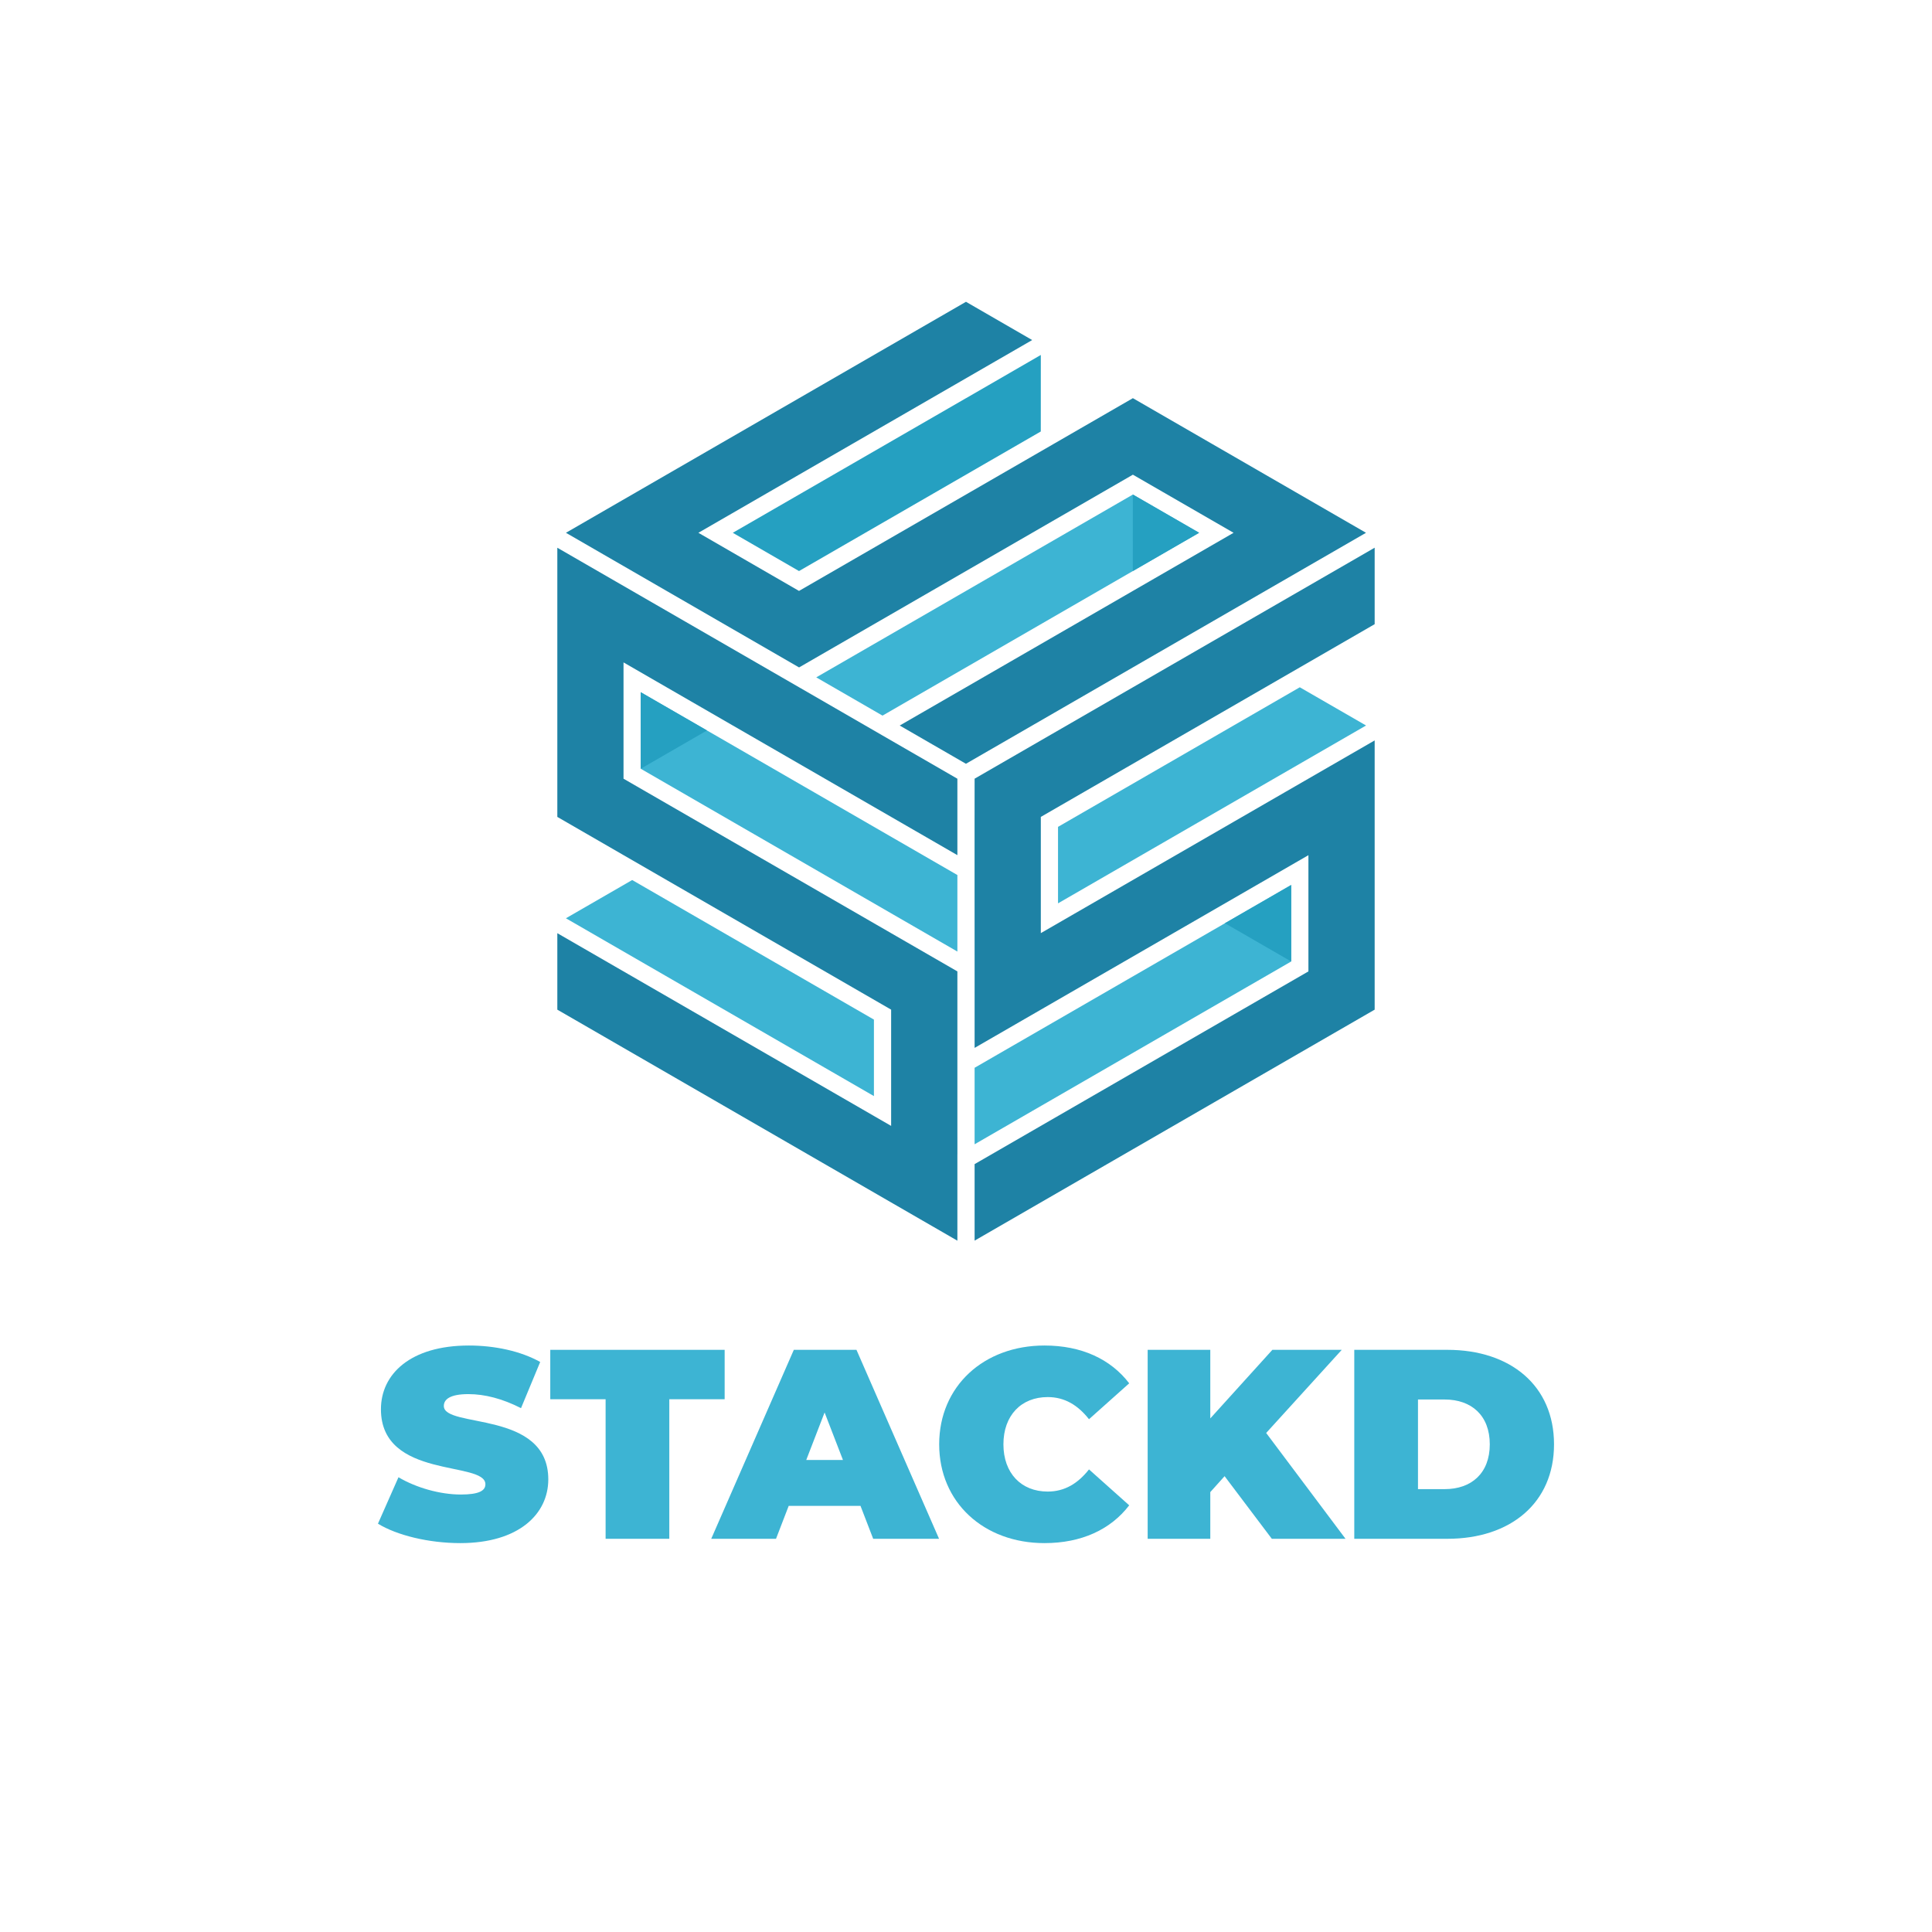
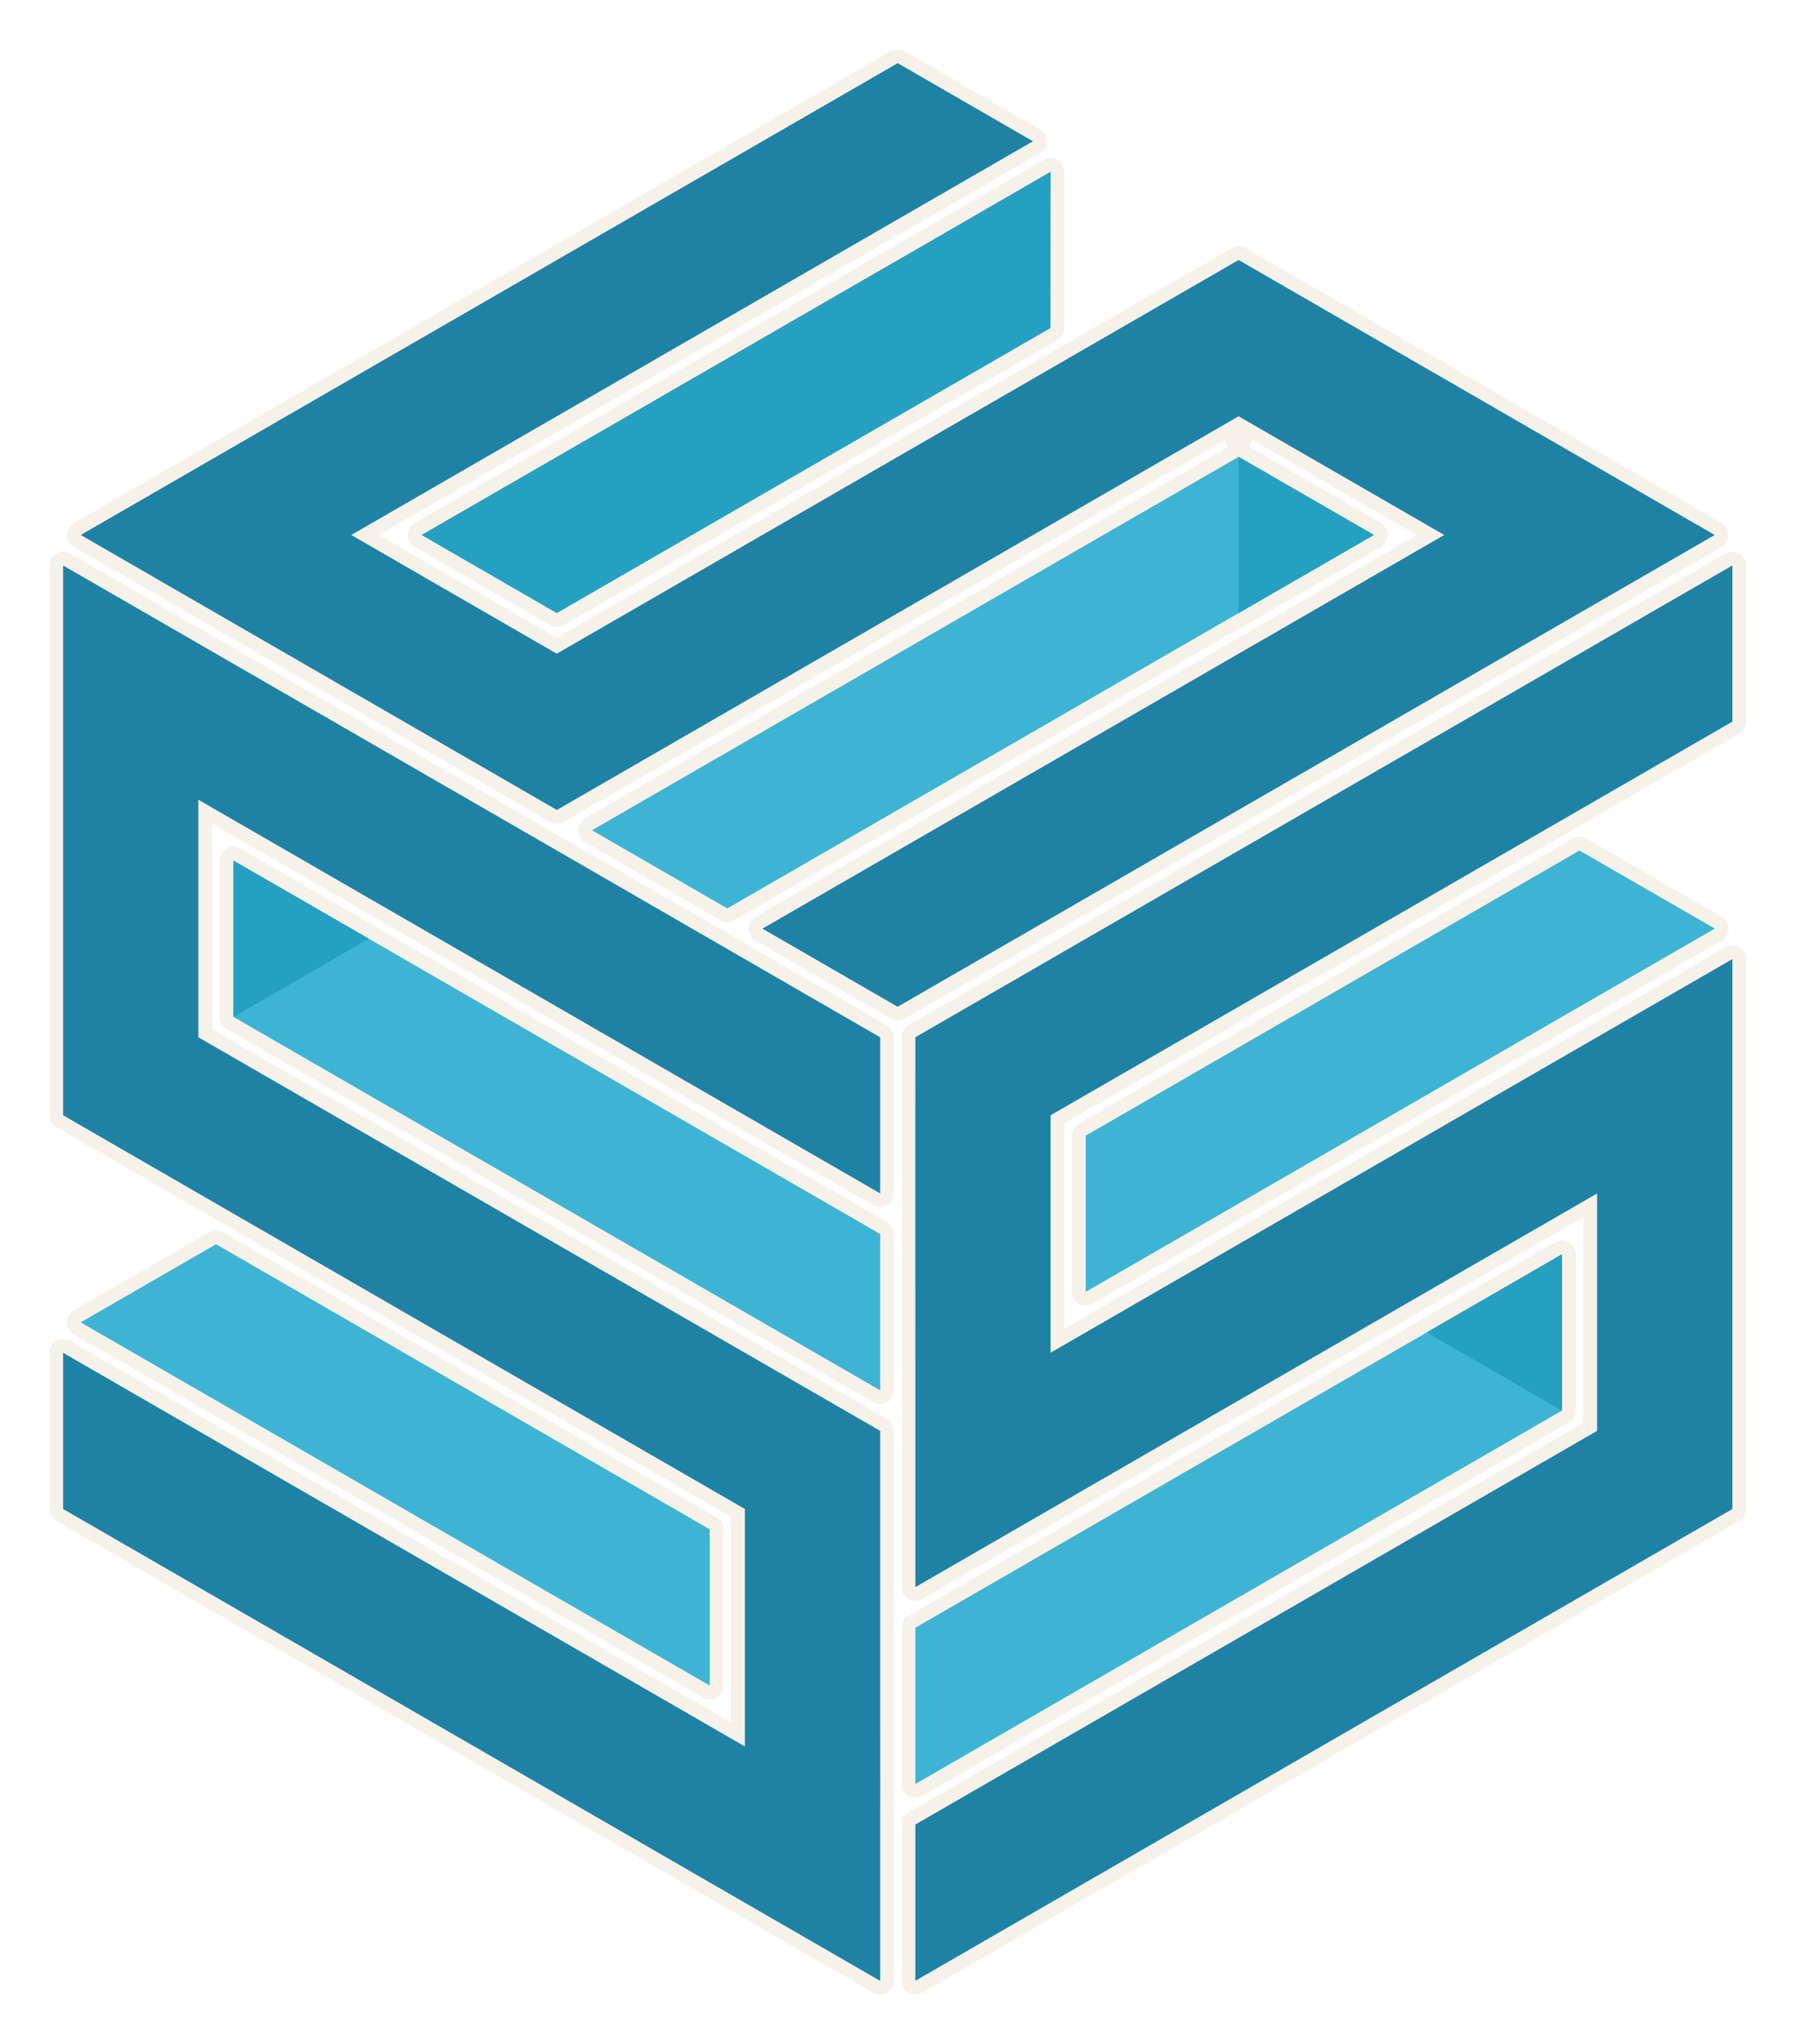
- <svg xmlns="http://www.w3.org/2000/svg" width="499.998pt" height="500pt" viewBox="0 0 499.998 500">
-   <path fill-rule="nonzero" fill="rgb(23.9%, 70.599%, 82.7%)" fill-opacity="1" d="M 97.816 394.328 L 103.125 382.312 C 107.738 385.035 113.887 386.781 119.262 386.781 C 123.945 386.781 125.621 385.805 125.621 384.125 C 125.621 377.98 98.586 382.938 98.586 364.707 C 98.586 355.625 106.199 348.219 121.359 348.219 C 127.926 348.219 134.703 349.617 139.801 352.48 L 134.84 364.426 C 130.023 361.98 125.48 360.797 121.219 360.797 C 116.398 360.797 114.863 362.191 114.863 363.867 C 114.863 369.738 141.898 364.844 141.898 382.867 C 141.898 391.809 134.285 399.355 119.125 399.355 C 110.949 399.355 102.707 397.332 97.816 394.328 " />
-   <path fill-rule="nonzero" fill="rgb(23.9%, 70.599%, 82.7%)" fill-opacity="1" d="M 156.73 362.121 L 142.41 362.121 L 142.41 349.336 L 187.539 349.336 L 187.539 362.121 L 173.215 362.121 L 173.215 398.238 L 156.73 398.238 Z M 156.73 362.121 " />
-   <path fill-rule="nonzero" fill="rgb(23.9%, 70.599%, 82.7%)" fill-opacity="1" d="M 218.156 377.84 L 213.406 365.547 L 208.656 377.84 Z M 222.695 389.715 L 204.117 389.715 L 200.832 398.238 L 184.066 398.238 L 205.441 349.336 L 221.652 349.336 L 243.027 398.238 L 225.98 398.238 Z M 222.695 389.715 " />
-   <path fill-rule="nonzero" fill="rgb(23.9%, 70.599%, 82.7%)" fill-opacity="1" d="M 243.059 373.789 C 243.059 358.766 254.586 348.219 270.305 348.219 C 279.875 348.219 287.418 351.711 292.238 358 L 281.832 367.293 C 278.965 363.66 275.543 361.562 271.141 361.562 C 264.293 361.562 259.684 366.312 259.684 373.789 C 259.684 381.262 264.293 386.016 271.141 386.016 C 275.543 386.016 278.965 383.918 281.832 380.281 L 292.238 389.574 C 287.418 395.863 279.875 399.355 270.305 399.355 C 254.586 399.355 243.059 388.809 243.059 373.789 " />
-   <path fill-rule="nonzero" fill="rgb(23.9%, 70.599%, 82.7%)" fill-opacity="1" d="M 316.922 382.031 L 313.223 386.152 L 313.223 398.238 L 297.016 398.238 L 297.016 349.336 L 313.223 349.336 L 313.223 367.082 L 329.289 349.336 L 347.246 349.336 L 327.684 370.852 L 348.219 398.238 L 329.148 398.238 Z M 316.922 382.031 " />
-   <path fill-rule="nonzero" fill="rgb(23.9%, 70.599%, 82.7%)" fill-opacity="1" d="M 373.887 385.387 C 380.805 385.387 385.555 381.262 385.555 373.789 C 385.555 366.312 380.805 362.191 373.887 362.191 L 366.973 362.191 L 366.973 385.387 Z M 350.484 349.336 L 374.586 349.336 C 390.934 349.336 402.18 358.629 402.18 373.789 C 402.18 388.945 390.934 398.238 374.586 398.238 L 350.484 398.238 Z M 350.484 349.336 " />
-   <path fill-rule="nonzero" fill="rgb(23.9%, 70.599%, 82.7%)" fill-opacity="1" d="M 334.16 229.027 L 334.16 248.832 L 252.227 296.137 L 252.227 276.34 L 317.016 238.934 L 317.016 238.926 Z M 334.16 229.027 " />
-   <path fill-rule="nonzero" fill="rgb(14.499%, 62.7%, 75.699%)" fill-opacity="1" d="M 269.363 91.863 L 269.355 111.668 L 206.785 147.789 L 189.648 137.887 L 249.977 103.062 L 249.977 103.07 Z M 269.363 91.863 " />
-   <path fill-rule="nonzero" fill="rgb(11.8%, 50.999%, 64.699%)" fill-opacity="1" d="M 269.363 211.414 L 269.363 241.492 L 332.863 204.836 L 355.762 191.621 L 355.762 261.297 L 252.227 321.074 L 252.227 301.273 L 338.617 251.398 L 338.617 221.32 L 252.227 271.195 L 252.227 248.828 L 252.219 229.027 L 252.219 212.699 L 252.227 202.453 L 252.227 201.523 L 355.762 141.746 L 355.762 161.535 L 336.391 172.723 Z M 269.363 211.414 " />
-   <path fill-rule="nonzero" fill="rgb(11.8%, 50.999%, 64.699%)" fill-opacity="1" d="M 249.984 197.664 L 232.855 187.773 L 232.848 187.766 L 319.246 137.887 L 293.191 122.848 L 206.801 172.73 L 204.246 171.254 L 146.465 137.887 L 249.992 78.105 L 267.129 88.004 L 180.746 137.887 L 190.277 143.395 L 206.785 152.93 L 272.703 114.875 L 273.074 114.66 L 293.191 103.047 L 335.273 127.348 L 353.52 137.887 Z M 249.984 197.664 " />
-   <path fill-rule="nonzero" fill="rgb(11.8%, 50.999%, 64.699%)" fill-opacity="1" d="M 293.176 125.41 L 293.191 125.418 L 293.176 125.426 Z M 293.176 125.41 " />
-   <path fill-rule="nonzero" fill="rgb(23.9%, 70.599%, 82.7%)" fill-opacity="1" d="M 247.77 226.457 L 247.77 246.262 L 165.82 198.949 L 165.82 179.145 L 182.973 189.043 Z M 247.77 226.457 " />
-   <path fill-rule="nonzero" fill="rgb(23.9%, 70.599%, 82.7%)" fill-opacity="1" d="M 226.172 263.871 L 226.172 283.668 L 146.457 237.648 L 163.609 227.75 Z M 226.172 263.871 " />
-   <path fill-rule="nonzero" fill="rgb(11.8%, 50.999%, 64.699%)" fill-opacity="1" d="M 247.777 298.703 L 247.77 298.703 L 247.77 321.082 L 247.762 321.082 L 230.625 311.188 L 144.234 261.297 L 144.234 241.508 L 230.625 291.383 L 230.625 261.297 L 144.234 211.414 L 144.234 141.754 L 202.352 175.301 L 206.801 177.867 L 223.938 187.766 L 228.398 190.344 L 247.77 201.531 L 247.77 221.312 L 161.367 171.43 L 161.367 201.527 L 247.77 251.398 L 247.77 288.812 Z M 247.777 298.703 " />
-   <path fill-rule="nonzero" fill="rgb(23.9%, 70.599%, 82.7%)" fill-opacity="1" d="M 353.535 187.758 L 273.816 233.785 L 273.816 213.992 L 336.387 177.867 Z M 353.535 187.758 " />
-   <path fill-rule="nonzero" fill="rgb(23.9%, 70.599%, 82.7%)" fill-opacity="1" d="M 310.336 137.883 L 293.168 147.797 L 228.398 185.199 L 228.391 185.199 L 211.246 175.301 L 293.176 127.996 L 293.191 127.988 Z M 310.336 137.883 " />
-   <path fill-rule="nonzero" fill="rgb(14.499%, 62.7%, 75.699%)" fill-opacity="1" d="M 293.191 125.418 L 293.176 125.426 L 293.176 125.41 Z M 293.191 125.418 " />
-   <path fill-rule="nonzero" fill="rgb(14.499%, 62.7%, 75.699%)" fill-opacity="1" d="M 310.336 137.883 L 293.168 147.797 L 293.176 128 L 293.176 127.996 L 293.191 127.988 Z M 310.336 137.883 " />
-   <path fill-rule="nonzero" fill="rgb(14.499%, 62.7%, 75.699%)" fill-opacity="1" d="M 334.16 229.027 L 334.16 248.832 L 317.016 238.934 L 317.016 238.926 Z M 334.16 229.027 " />
-   <path fill-rule="nonzero" fill="rgb(14.499%, 62.7%, 75.699%)" fill-opacity="1" d="M 182.973 189.043 L 165.82 198.949 L 165.82 179.145 Z M 182.973 189.043 " />
+ <svg xmlns="http://www.w3.org/2000/svg" viewBox="136.234 70.105 227.527 258.977">
+   <g stroke="#F6F2EA" stroke-width="3.5" stroke-linejoin="round">
+     <path fill-rule="nonzero" fill="#F6F2EA" fill-opacity="1" d="M 334.16 229.027 L 334.16 248.832 L 252.227 296.137 L 252.227 276.34 L 317.016 238.934 L 317.016 238.926 Z M 334.16 229.027 " />
+     <path fill-rule="nonzero" fill="#F6F2EA" fill-opacity="1" d="M 269.363 91.863 L 269.355 111.668 L 206.785 147.789 L 189.648 137.887 L 249.977 103.062 L 249.977 103.07 Z M 269.363 91.863 " />
+     <path fill-rule="nonzero" fill="#F6F2EA" fill-opacity="1" d="M 269.363 211.414 L 269.363 241.492 L 332.863 204.836 L 355.762 191.621 L 355.762 261.297 L 252.227 321.074 L 252.227 301.273 L 338.617 251.398 L 338.617 221.32 L 252.227 271.195 L 252.227 248.828 L 252.219 229.027 L 252.219 212.699 L 252.227 202.453 L 252.227 201.523 L 355.762 141.746 L 355.762 161.535 L 336.391 172.723 Z M 269.363 211.414 " />
+     <path fill-rule="nonzero" fill="#F6F2EA" fill-opacity="1" d="M 249.984 197.664 L 232.855 187.773 L 232.848 187.766 L 319.246 137.887 L 293.191 122.848 L 206.801 172.73 L 204.246 171.254 L 146.465 137.887 L 249.992 78.105 L 267.129 88.004 L 180.746 137.887 L 190.277 143.395 L 206.785 152.93 L 272.703 114.875 L 273.074 114.66 L 293.191 103.047 L 335.273 127.348 L 353.52 137.887 Z M 249.984 197.664 " />
+     <path fill-rule="nonzero" fill="#F6F2EA" fill-opacity="1" d="M 293.176 125.41 L 293.191 125.418 L 293.176 125.426 Z M 293.176 125.41 " />
+     <path fill-rule="nonzero" fill="#F6F2EA" fill-opacity="1" d="M 247.77 226.457 L 247.77 246.262 L 165.82 198.949 L 165.82 179.145 L 182.973 189.043 Z M 247.77 226.457 " />
+     <path fill-rule="nonzero" fill="#F6F2EA" fill-opacity="1" d="M 226.172 263.871 L 226.172 283.668 L 146.457 237.648 L 163.609 227.75 Z M 226.172 263.871 " />
+     <path fill-rule="nonzero" fill="#F6F2EA" fill-opacity="1" d="M 247.777 298.703 L 247.77 298.703 L 247.77 321.082 L 247.762 321.082 L 230.625 311.188 L 144.234 261.297 L 144.234 241.508 L 230.625 291.383 L 230.625 261.297 L 144.234 211.414 L 144.234 141.754 L 202.352 175.301 L 206.801 177.867 L 223.938 187.766 L 228.398 190.344 L 247.77 201.531 L 247.77 221.312 L 161.367 171.43 L 161.367 201.527 L 247.77 251.398 L 247.77 288.812 Z M 247.777 298.703 " />
+     <path fill-rule="nonzero" fill="#F6F2EA" fill-opacity="1" d="M 353.535 187.758 L 273.816 233.785 L 273.816 213.992 L 336.387 177.867 Z M 353.535 187.758 " />
+     <path fill-rule="nonzero" fill="#F6F2EA" fill-opacity="1" d="M 310.336 137.883 L 293.168 147.797 L 228.398 185.199 L 228.391 185.199 L 211.246 175.301 L 293.176 127.996 L 293.191 127.988 Z M 310.336 137.883 " />
+     <path fill-rule="nonzero" fill="#F6F2EA" fill-opacity="1" d="M 293.191 125.418 L 293.176 125.426 L 293.176 125.41 Z M 293.191 125.418 " />
+     <path fill-rule="nonzero" fill="#F6F2EA" fill-opacity="1" d="M 310.336 137.883 L 293.168 147.797 L 293.176 128 L 293.176 127.996 L 293.191 127.988 Z M 310.336 137.883 " />
+     <path fill-rule="nonzero" fill="#F6F2EA" fill-opacity="1" d="M 334.16 229.027 L 334.16 248.832 L 317.016 238.934 L 317.016 238.926 Z M 334.16 229.027 " />
+     <path fill-rule="nonzero" fill="#F6F2EA" fill-opacity="1" d="M 182.973 189.043 L 165.82 198.949 L 165.82 179.145 Z M 182.973 189.043 " />
+   </g>
+   <g>
+     <path fill-rule="nonzero" fill="rgb(23.9%, 70.599%, 82.7%)" fill-opacity="1" d="M 334.16 229.027 L 334.16 248.832 L 252.227 296.137 L 252.227 276.34 L 317.016 238.934 L 317.016 238.926 Z M 334.16 229.027 " />
+     <path fill-rule="nonzero" fill="rgb(14.499%, 62.7%, 75.699%)" fill-opacity="1" d="M 269.363 91.863 L 269.355 111.668 L 206.785 147.789 L 189.648 137.887 L 249.977 103.062 L 249.977 103.07 Z M 269.363 91.863 " />
+     <path fill-rule="nonzero" fill="rgb(11.8%, 50.999%, 64.699%)" fill-opacity="1" d="M 269.363 211.414 L 269.363 241.492 L 332.863 204.836 L 355.762 191.621 L 355.762 261.297 L 252.227 321.074 L 252.227 301.273 L 338.617 251.398 L 338.617 221.32 L 252.227 271.195 L 252.227 248.828 L 252.219 229.027 L 252.219 212.699 L 252.227 202.453 L 252.227 201.523 L 355.762 141.746 L 355.762 161.535 L 336.391 172.723 Z M 269.363 211.414 " />
+     <path fill-rule="nonzero" fill="rgb(11.8%, 50.999%, 64.699%)" fill-opacity="1" d="M 249.984 197.664 L 232.855 187.773 L 232.848 187.766 L 319.246 137.887 L 293.191 122.848 L 206.801 172.73 L 204.246 171.254 L 146.465 137.887 L 249.992 78.105 L 267.129 88.004 L 180.746 137.887 L 190.277 143.395 L 206.785 152.93 L 272.703 114.875 L 273.074 114.66 L 293.191 103.047 L 335.273 127.348 L 353.52 137.887 Z M 249.984 197.664 " />
+     <path fill-rule="nonzero" fill="rgb(11.8%, 50.999%, 64.699%)" fill-opacity="1" d="M 293.176 125.41 L 293.191 125.418 L 293.176 125.426 Z M 293.176 125.41 " />
+     <path fill-rule="nonzero" fill="rgb(23.9%, 70.599%, 82.7%)" fill-opacity="1" d="M 247.77 226.457 L 247.77 246.262 L 165.82 198.949 L 165.82 179.145 L 182.973 189.043 Z M 247.77 226.457 " />
+     <path fill-rule="nonzero" fill="rgb(23.9%, 70.599%, 82.7%)" fill-opacity="1" d="M 226.172 263.871 L 226.172 283.668 L 146.457 237.648 L 163.609 227.75 Z M 226.172 263.871 " />
+     <path fill-rule="nonzero" fill="rgb(11.8%, 50.999%, 64.699%)" fill-opacity="1" d="M 247.777 298.703 L 247.77 298.703 L 247.77 321.082 L 247.762 321.082 L 230.625 311.188 L 144.234 261.297 L 144.234 241.508 L 230.625 291.383 L 230.625 261.297 L 144.234 211.414 L 144.234 141.754 L 202.352 175.301 L 206.801 177.867 L 223.938 187.766 L 228.398 190.344 L 247.77 201.531 L 247.77 221.312 L 161.367 171.43 L 161.367 201.527 L 247.77 251.398 L 247.77 288.812 Z M 247.777 298.703 " />
+     <path fill-rule="nonzero" fill="rgb(23.9%, 70.599%, 82.7%)" fill-opacity="1" d="M 353.535 187.758 L 273.816 233.785 L 273.816 213.992 L 336.387 177.867 Z M 353.535 187.758 " />
+     <path fill-rule="nonzero" fill="rgb(23.9%, 70.599%, 82.7%)" fill-opacity="1" d="M 310.336 137.883 L 293.168 147.797 L 228.398 185.199 L 228.391 185.199 L 211.246 175.301 L 293.176 127.996 L 293.191 127.988 Z M 310.336 137.883 " />
+     <path fill-rule="nonzero" fill="rgb(14.499%, 62.7%, 75.699%)" fill-opacity="1" d="M 293.191 125.418 L 293.176 125.426 L 293.176 125.41 Z M 293.191 125.418 " />
+     <path fill-rule="nonzero" fill="rgb(14.499%, 62.7%, 75.699%)" fill-opacity="1" d="M 310.336 137.883 L 293.168 147.797 L 293.176 128 L 293.176 127.996 L 293.191 127.988 Z M 310.336 137.883 " />
+     <path fill-rule="nonzero" fill="rgb(14.499%, 62.7%, 75.699%)" fill-opacity="1" d="M 334.16 229.027 L 334.16 248.832 L 317.016 238.934 L 317.016 238.926 Z M 334.16 229.027 " />
+     <path fill-rule="nonzero" fill="rgb(14.499%, 62.7%, 75.699%)" fill-opacity="1" d="M 182.973 189.043 L 165.82 198.949 L 165.82 179.145 Z M 182.973 189.043 " />
+   </g>
</svg>
